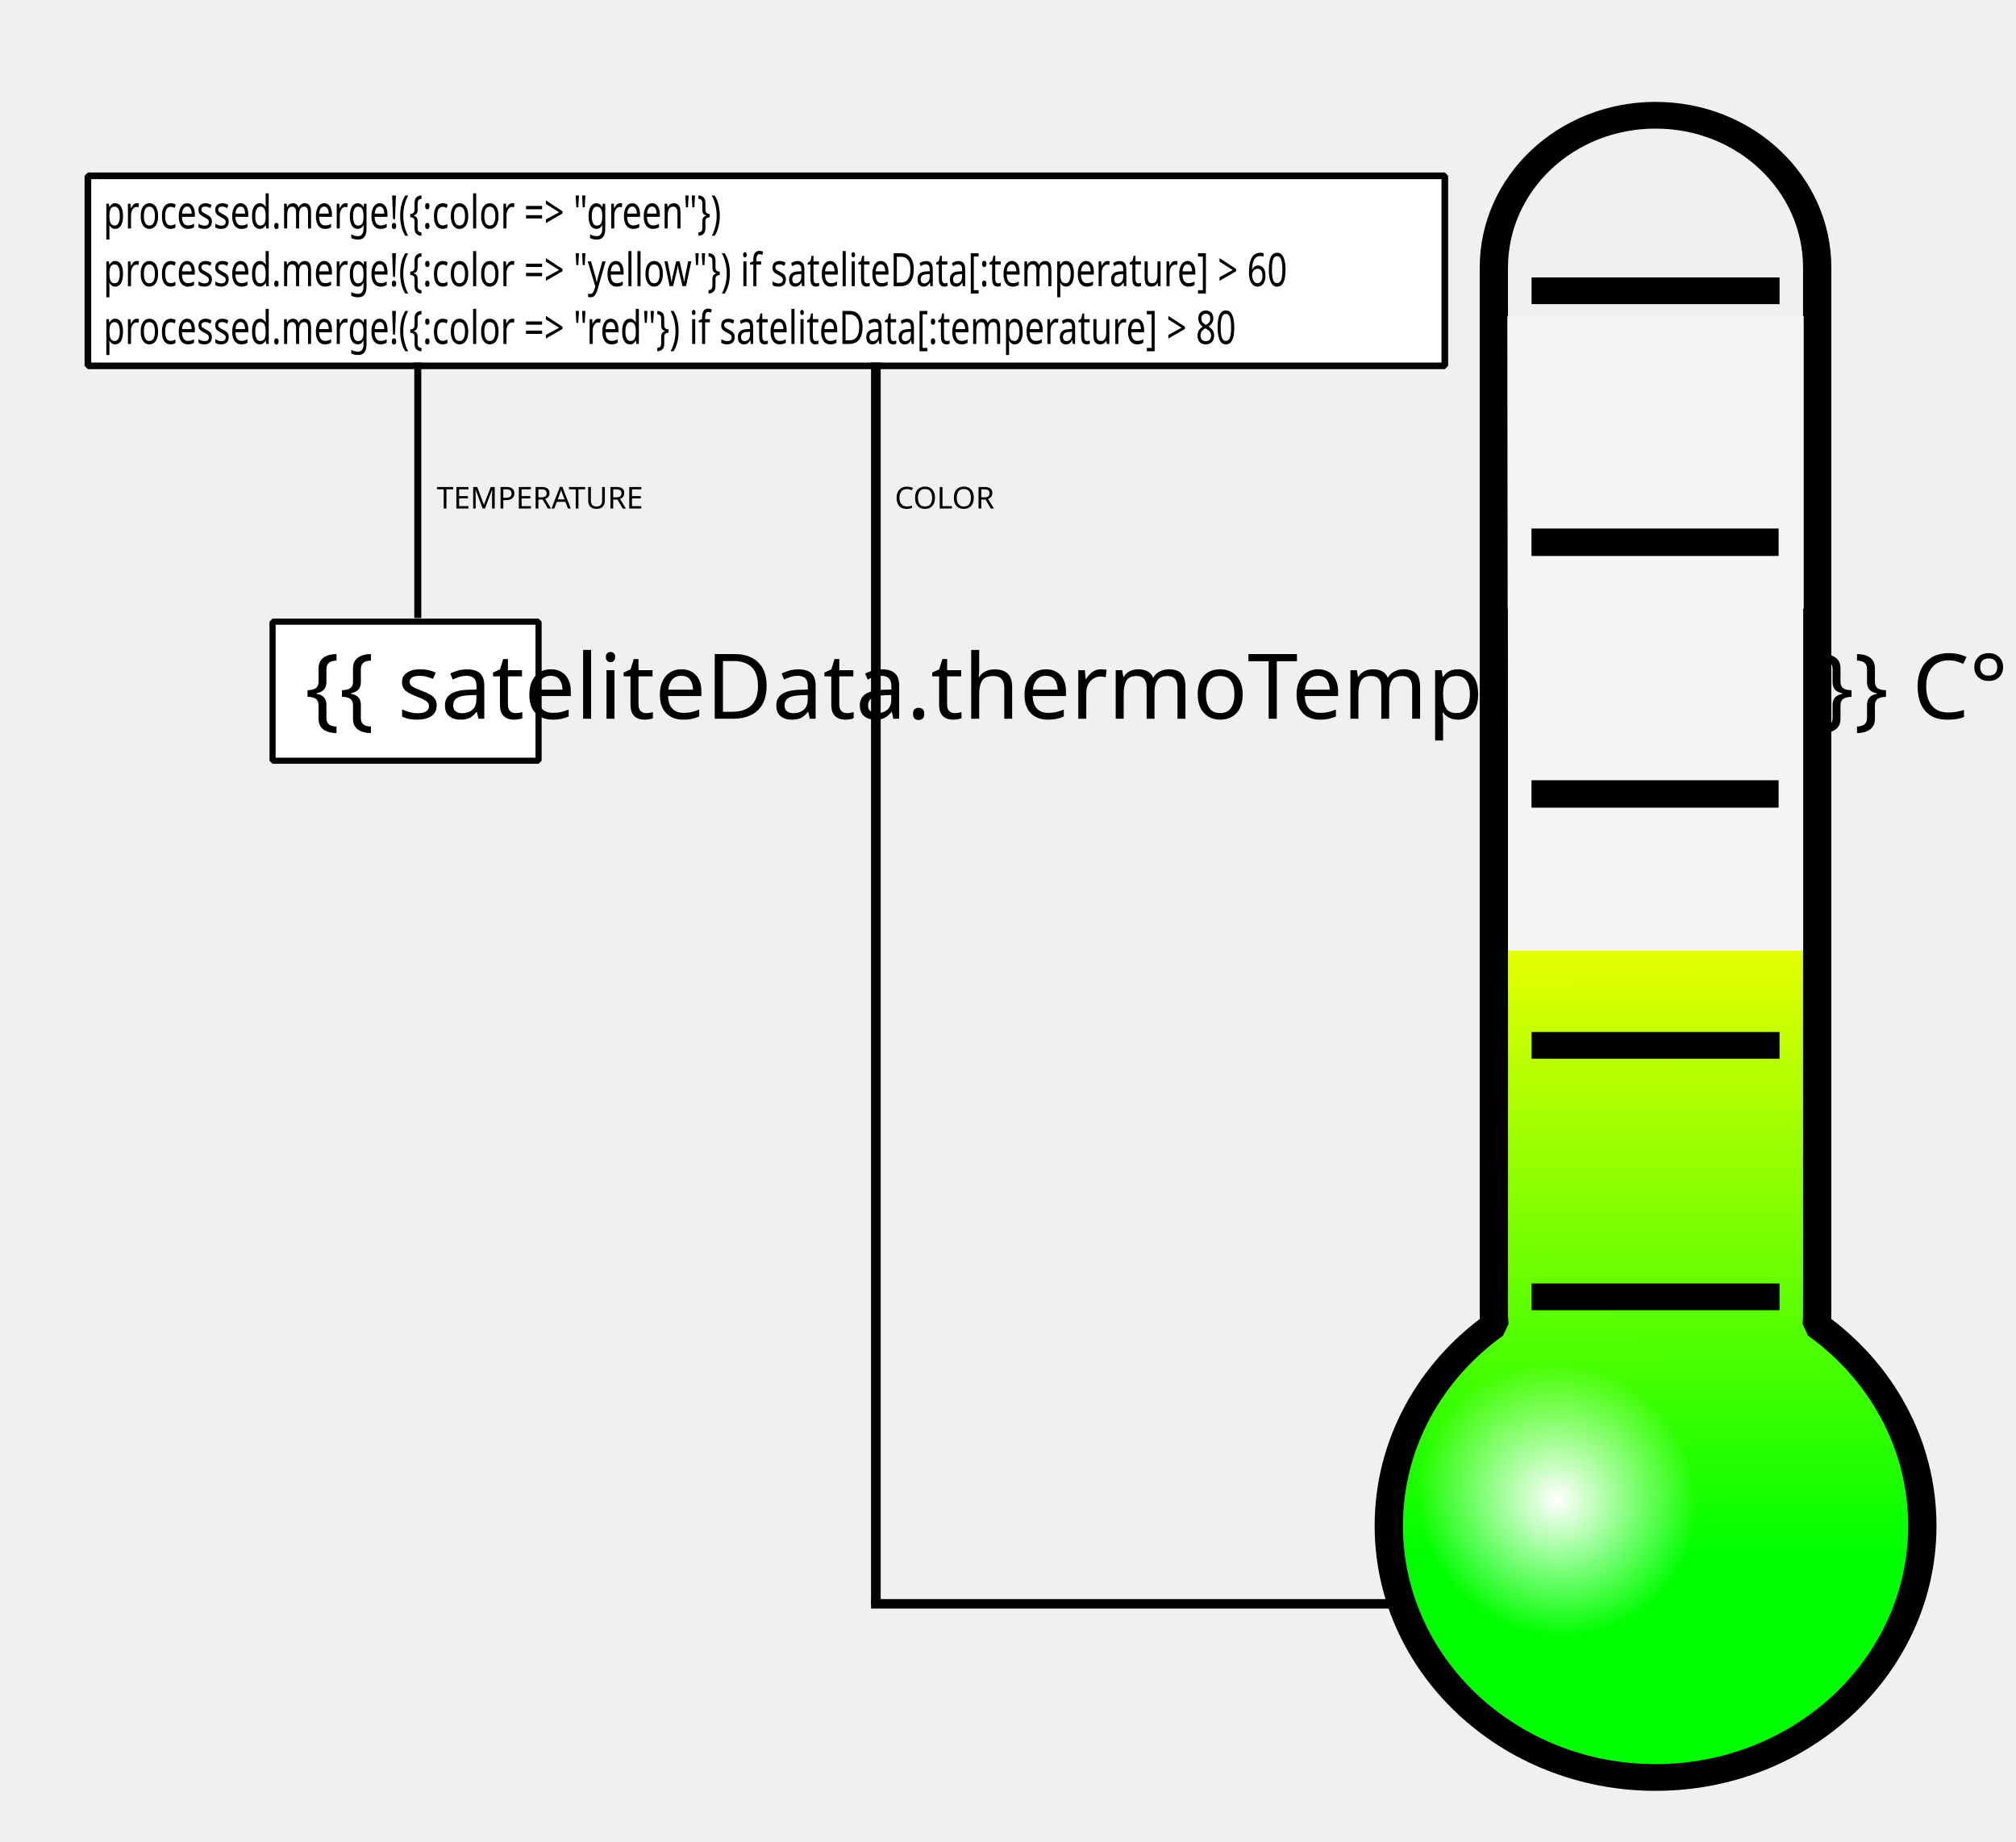
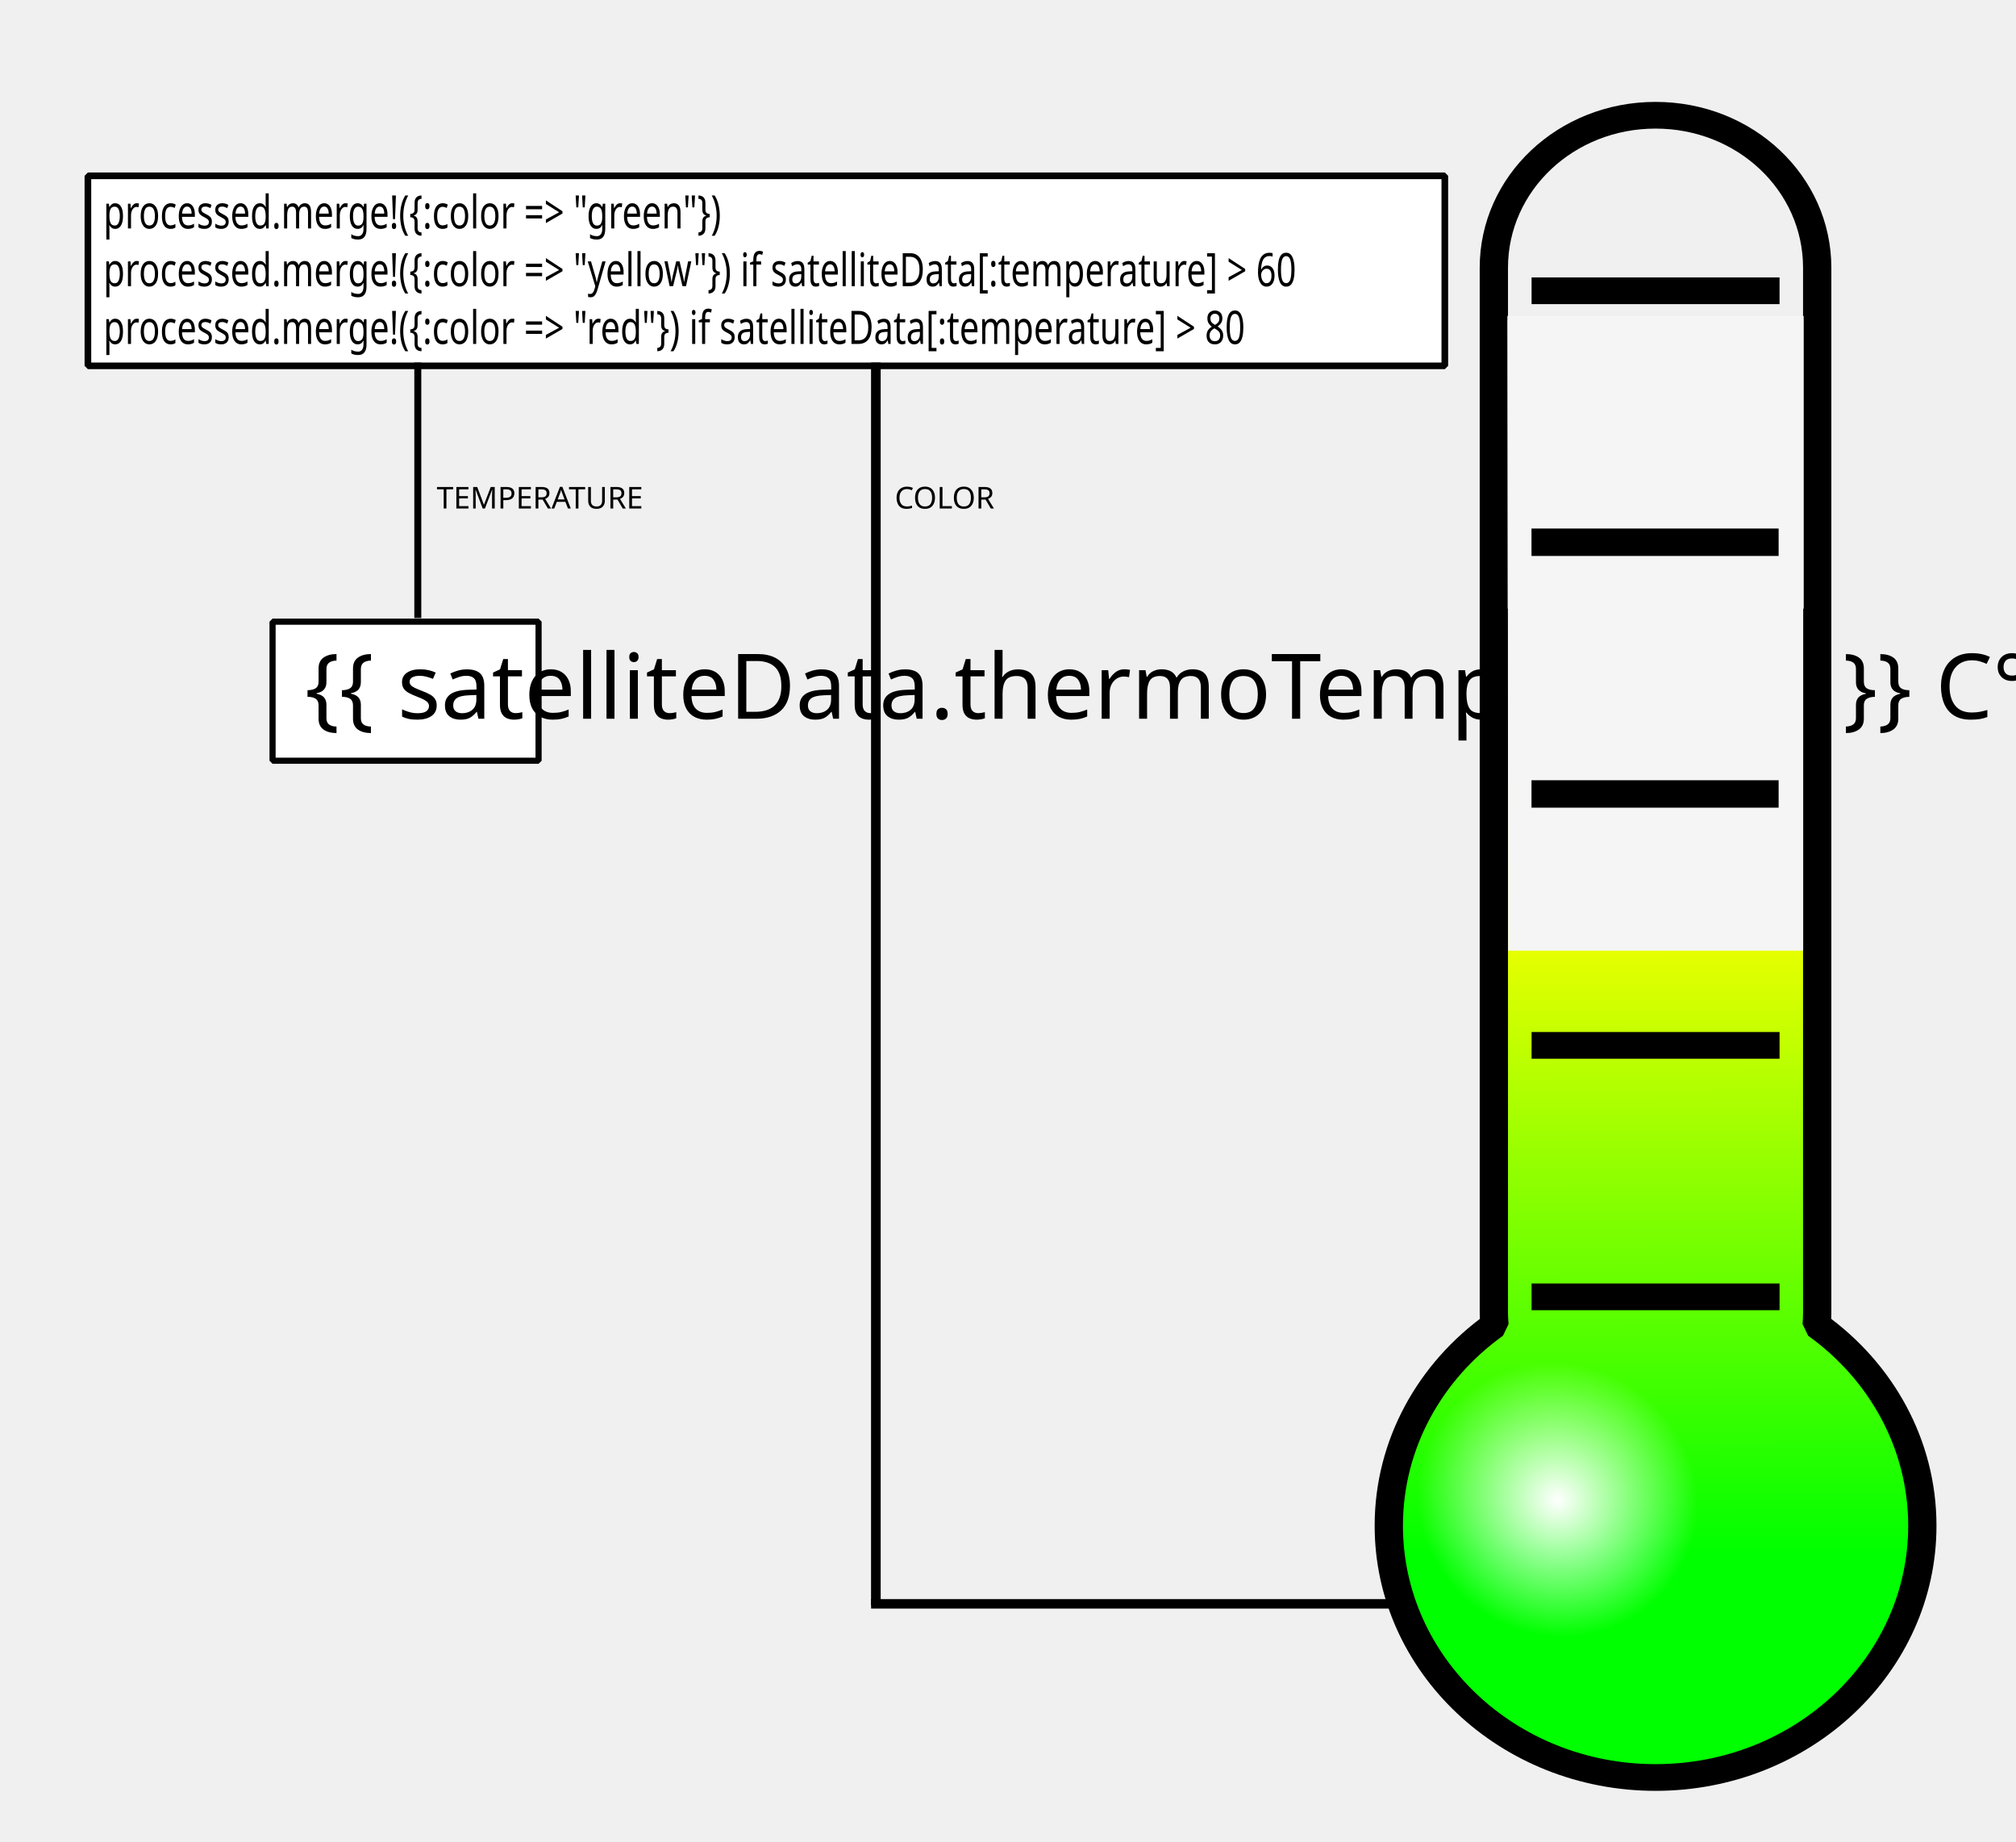
<svg xmlns="http://www.w3.org/2000/svg" xmlns:ns1="http://www.openswatchbook.org/uri/2009/osb" id="svg2" viewBox="0 0 801 731.53" version="1.1" width="100%" height="100%">
  <defs id="defs4">
    <linearGradient id="linearGradient5647" ns1:paint="solid">
      <stop style="stop-color:#000000;stop-opacity:1;" offset="0" id="stop5649" />
    </linearGradient>
    <linearGradient id="linearGradient5641" ns1:paint="solid">
      <stop style="stop-color:#ffffff;stop-opacity:1;" offset="0" id="stop5643" />
    </linearGradient>
    <linearGradient id="linearGradient3924" y2="411.16" gradientUnits="userSpaceOnUse" x2="600.22" y1="803.81" x1="601.54">
      <stop id="stop3904" stop-color="#0f0" offset="0" />
      <stop id="stop3910" stop-color="#f7ff00" offset=".62" />
      <stop id="stop3906" stop-color="#f00" offset="1" />
    </linearGradient>
    <radialGradient id="radialGradient3926" gradientUnits="userSpaceOnUse" cy="790.63" cx="581.71" gradientTransform="matrix(0.5207,-0.29138,0.3072,0.5369,35.938,535.6)" r="39.374">
      <stop id="stop3914" stop-color="#fff" offset="0" />
      <stop id="stop3916" stop-color="#fff" stop-opacity="0" offset="1" />
    </radialGradient>
  </defs>
  <g id="layer1" transform="matrix(1.12422,0,0,1.0608,246.6417,-240.4522)">
    <g id="g3920" transform="translate(-232.16,4.7662)">
      <path id="path3893" d="m 541.25,347.62 v 365.47 c 0,1.532 0.102,3.03 0.219,4.531 -22.689,17.218 -37.344,44.477 -37.344,75.156 0,52.073 42.209,94.281 94.281,94.281 52.073,0 94.281,-42.209 94.281,-94.281 0,-30.676 -14.659,-57.938 -37.344,-75.156 0.117,-1.501 0.188,-2.999 0.188,-4.531 V 347.68 h -111.88 c -0.81,0 -1.604,-0.029 -2.406,-0.062 z" style="fill:url(#linearGradient3924)" />
      <path id="path3895" d="m 616.08,788.61 a 34.374,33.713 0 1 1 -68.747,0 34.374,33.713 0 1 1 68.747,0 z" transform="matrix(2.0769,0,0,2.1373,-644.96,-906.11)" style="fill:url(#radialGradient3926)" />
    </g>
    <path id="path3069" d="m 365.72,269.83 c -31.657,0 -57.156,25.468 -57.156,57.125 v 391.44 c 0,1.532 0.102,3.03 0.219,4.531 -22.689,17.218 -37.344,44.477 -37.344,75.156 0,52.073 42.209,94.281 94.281,94.281 52.073,0 94.281,-42.209 94.281,-94.281 0,-30.676 -14.659,-57.938 -37.344,-75.156 0.117,-1.501 0.188,-2.999 0.188,-4.531 v -391.44 c 0,-31.657 -25.468,-57.125 -57.125,-57.125 z" style="fill:none;stroke:#000000;stroke-width:10;stroke-linejoin:bevel" />
    <path id="path3869" d="m 321.9,712.36 h 87.642" style="fill:none;stroke:#000000;stroke-width:10" />
    <path id="path3873" d="m 321.9,618.17 h 87.642" style="fill:none;stroke:#000000;stroke-width:10" />
    <path style="fill:none;stroke:#000000;stroke-width:10" d="m 321.9,523.902 h 87.642" id="path3026" />
    <path id="path3881" d="m 321.9,429.77 h 87.642" style="fill:none;stroke:#000000;stroke-width:10" />
    <path id="path3889" d="m 321.9,335.57 h 87.642" style="fill:none;stroke:#000000;stroke-width:10" />
  </g>
-   <path ng-show="sateliteData.thermoColor == color.YELLOW" id="yellow" d="m 599.404,241.451 116.885,0 0,-115.535 -117.018,-0.053 z" style="fill:#f5f5f5;fill-opacity:1;stroke:#f5f5f5;stroke-width:0.705;stroke-linecap:butt;stroke-linejoin:miter;stroke-miterlimit:4;stroke-opacity:1;stroke-dasharray:none;stroke-dashoffset:0;marker-start:none" />
+   <path ng-show="satelliteData.thermoColor == color.YELLOW" id="yellow" d="m 599.404,241.451 116.885,0 0,-115.535 -117.018,-0.053 z" style="fill:#f5f5f5;fill-opacity:1;stroke:#f5f5f5;stroke-width:0.705;stroke-linecap:butt;stroke-linejoin:miter;stroke-miterlimit:4;stroke-opacity:1;stroke-dasharray:none;stroke-dashoffset:0;marker-start:none" />
  <rect style="fill:#ffffff;fill-opacity:1;stroke:#000000;stroke-width:2.64;stroke-linecap:butt;stroke-linejoin:bevel;stroke-miterlimit:4;stroke-opacity:0.986;stroke-dasharray:none;stroke-dashoffset:0" id="rect3045" width="539.134" height="75.504" x="34.926" y="69.841" />
  <text xml:space="preserve" style="font-size:16.634px;font-style:normal;font-weight:normal;line-height:125%;letter-spacing:0px;word-spacing:0px;fill:#000000;fill-opacity:1;stroke:none;font-family:Sans" x="47.098" y="79.141" id="text3827" transform="scale(0.8719722,1.146826)">
    <tspan x="47.098" y="79.141" style="font-size:16px" id="tspan3841">processed.merge!({:color =&gt; "green"})</tspan>
-     <tspan x="47.098" y="99.141" style="font-size:16px" id="tspan3839">processed.merge!({:color =&gt; "yellow"}) if sateliteData[:temperature] &gt; 60</tspan>
-     <tspan x="47.098" y="119.141" style="font-size:16px" id="tspan3845">processed.merge!({:color =&gt; "red"}) if sateliteData[:temperature] &gt; 80</tspan>
+     <tspan x="47.098" y="99.141" style="font-size:16px" id="tspan3839">processed.merge!({:color =&gt; "yellow"}) if satelliteData[:temperature] &gt; 60</tspan>
+     <tspan x="47.098" y="119.141" style="font-size:16px" id="tspan3845">processed.merge!({:color =&gt; "red"}) if satelliteData[:temperature] &gt; 80</tspan>
  </text>
  <rect y="246.975" x="108.296" height="55.252" width="105.69" id="rect3847" style="fill:#ffffff;fill-opacity:1;stroke:#000000;stroke-width:2.437;stroke-linecap:butt;stroke-linejoin:bevel;stroke-miterlimit:4;stroke-opacity:0.986;stroke-dasharray:none;stroke-dashoffset:0" />
  <text xml:space="preserve" style="font-size:12px;font-style:normal;font-weight:normal;line-height:125%;letter-spacing:0px;word-spacing:0px;fill:#000000;fill-opacity:1;stroke:none;font-family:Sans" x="121.168" y="285.551" id="text3849">
-     <tspan id="tspan3851" x="121.168" y="285.551" style="font-size:36px">{{ sateliteData.thermoTemperature }} C°</tspan>
+     <tspan id="tspan3851" x="121.168" y="285.551" style="font-size:36px">{{ satelliteData.thermoTemperature }} C°</tspan>
  </text>
-   <path ng-show="sateliteData.thermoColor == color.GREEN" style="fill:#f5f5f5;fill-opacity:1;stroke:#f5f5f5;stroke-width:1.033;stroke-linecap:butt;stroke-linejoin:miter;stroke-miterlimit:4;stroke-opacity:1;stroke-dasharray:none;stroke-dashoffset:0;marker-start:none" d="m 599.71,377.16 116.221,0 0,-249.343 -116.353,-0.113 z" id="Green" />
+   <path ng-show="satelliteData.thermoColor == color.GREEN" style="fill:#f5f5f5;fill-opacity:1;stroke:#f5f5f5;stroke-width:1.033;stroke-linecap:butt;stroke-linejoin:miter;stroke-miterlimit:4;stroke-opacity:1;stroke-dasharray:none;stroke-dashoffset:0;marker-start:none" d="m 599.71,377.16 116.221,0 0,-249.343 -116.353,-0.113 z" id="Green" />
  <path style="fill:none;stroke:#000000;stroke-width:10.897px;stroke-linecap:butt;stroke-linejoin:miter;stroke-opacity:1" d="m 608.5,215.425 98.186,0" id="path3842" />
  <path id="path3846" d="m 608.5,315.425 98.186,0" style="fill:none;stroke:#000000;stroke-width:10.897px;stroke-linecap:butt;stroke-linejoin:miter;stroke-opacity:1" />
  <path style="fill:none;stroke:#000000;stroke-width:2.772px;stroke-linecap:butt;stroke-linejoin:miter;stroke-opacity:1" d="m 166,144.03 0,101.5" id="path3852" />
  <text xml:space="preserve" style="font-size:12px;font-style:normal;font-weight:normal;line-height:125%;letter-spacing:0px;word-spacing:0px;fill:#000000;fill-opacity:1;stroke:none;font-family:Sans" x="183" y="192.03" id="text3854" transform="translate(0,-1.4648438e-5)">
    <tspan id="tspan3856" x="183" y="192.03" />
  </text>
  <text xml:space="preserve" style="font-size:12px;font-style:normal;font-weight:normal;line-height:125%;letter-spacing:0px;word-spacing:0px;fill:#000000;fill-opacity:1;stroke:none;font-family:Sans" x="173.5" y="202.03" id="text3869">
    <tspan id="tspan3871" x="173.5" y="202.03">TEMPERATURE</tspan>
  </text>
  <path id="path3884" d="m 348,144.03 0,493.717" style="fill:none;stroke:#000000;stroke-width:3.83px;stroke-linecap:butt;stroke-linejoin:miter;stroke-opacity:1" />
  <path style="fill:none;stroke:#000000;stroke-width:3.77px;stroke-linecap:butt;stroke-linejoin:miter;stroke-opacity:1" d="m 346.099,637.173 205.787,0" id="path3890" />
  <text id="text3896" y="202.03" x="355.5" style="font-size:12px;font-style:normal;font-weight:normal;line-height:125%;letter-spacing:0px;word-spacing:0px;fill:#000000;fill-opacity:1;stroke:none;font-family:Sans" xml:space="preserve">
    <tspan y="202.03" x="355.5" id="tspan3898">COLOR</tspan>
  </text>
</svg>
